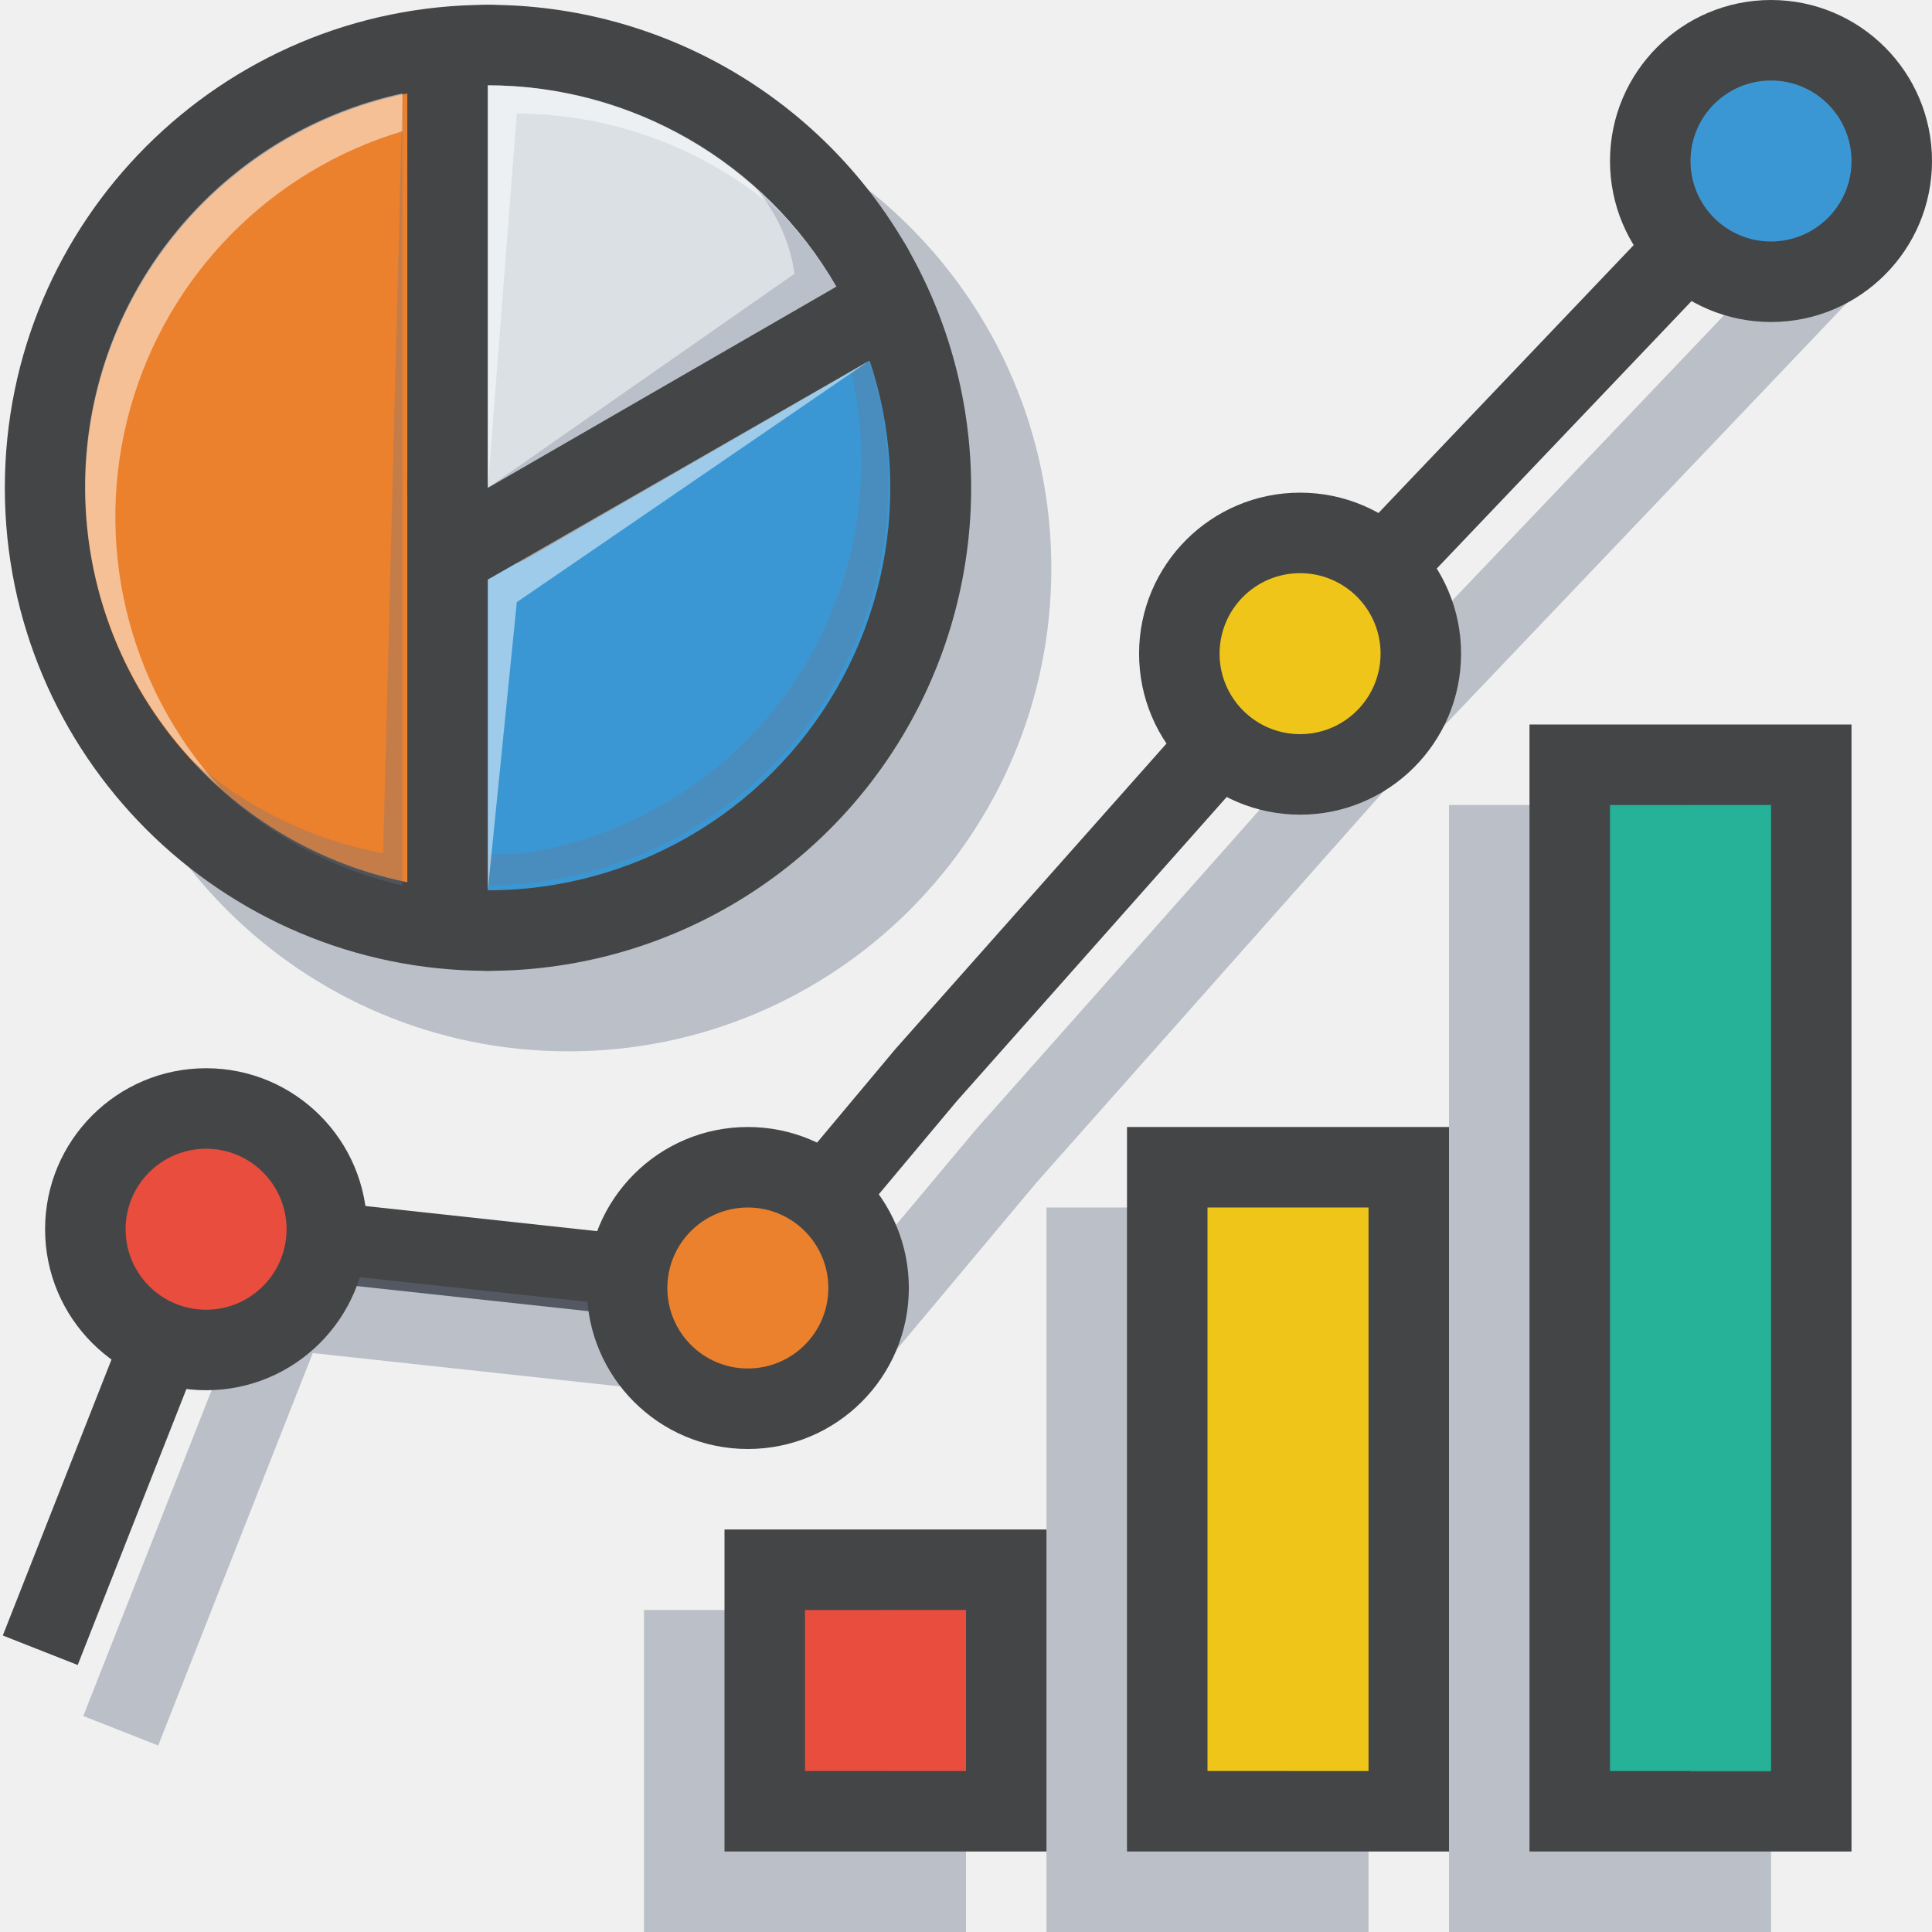
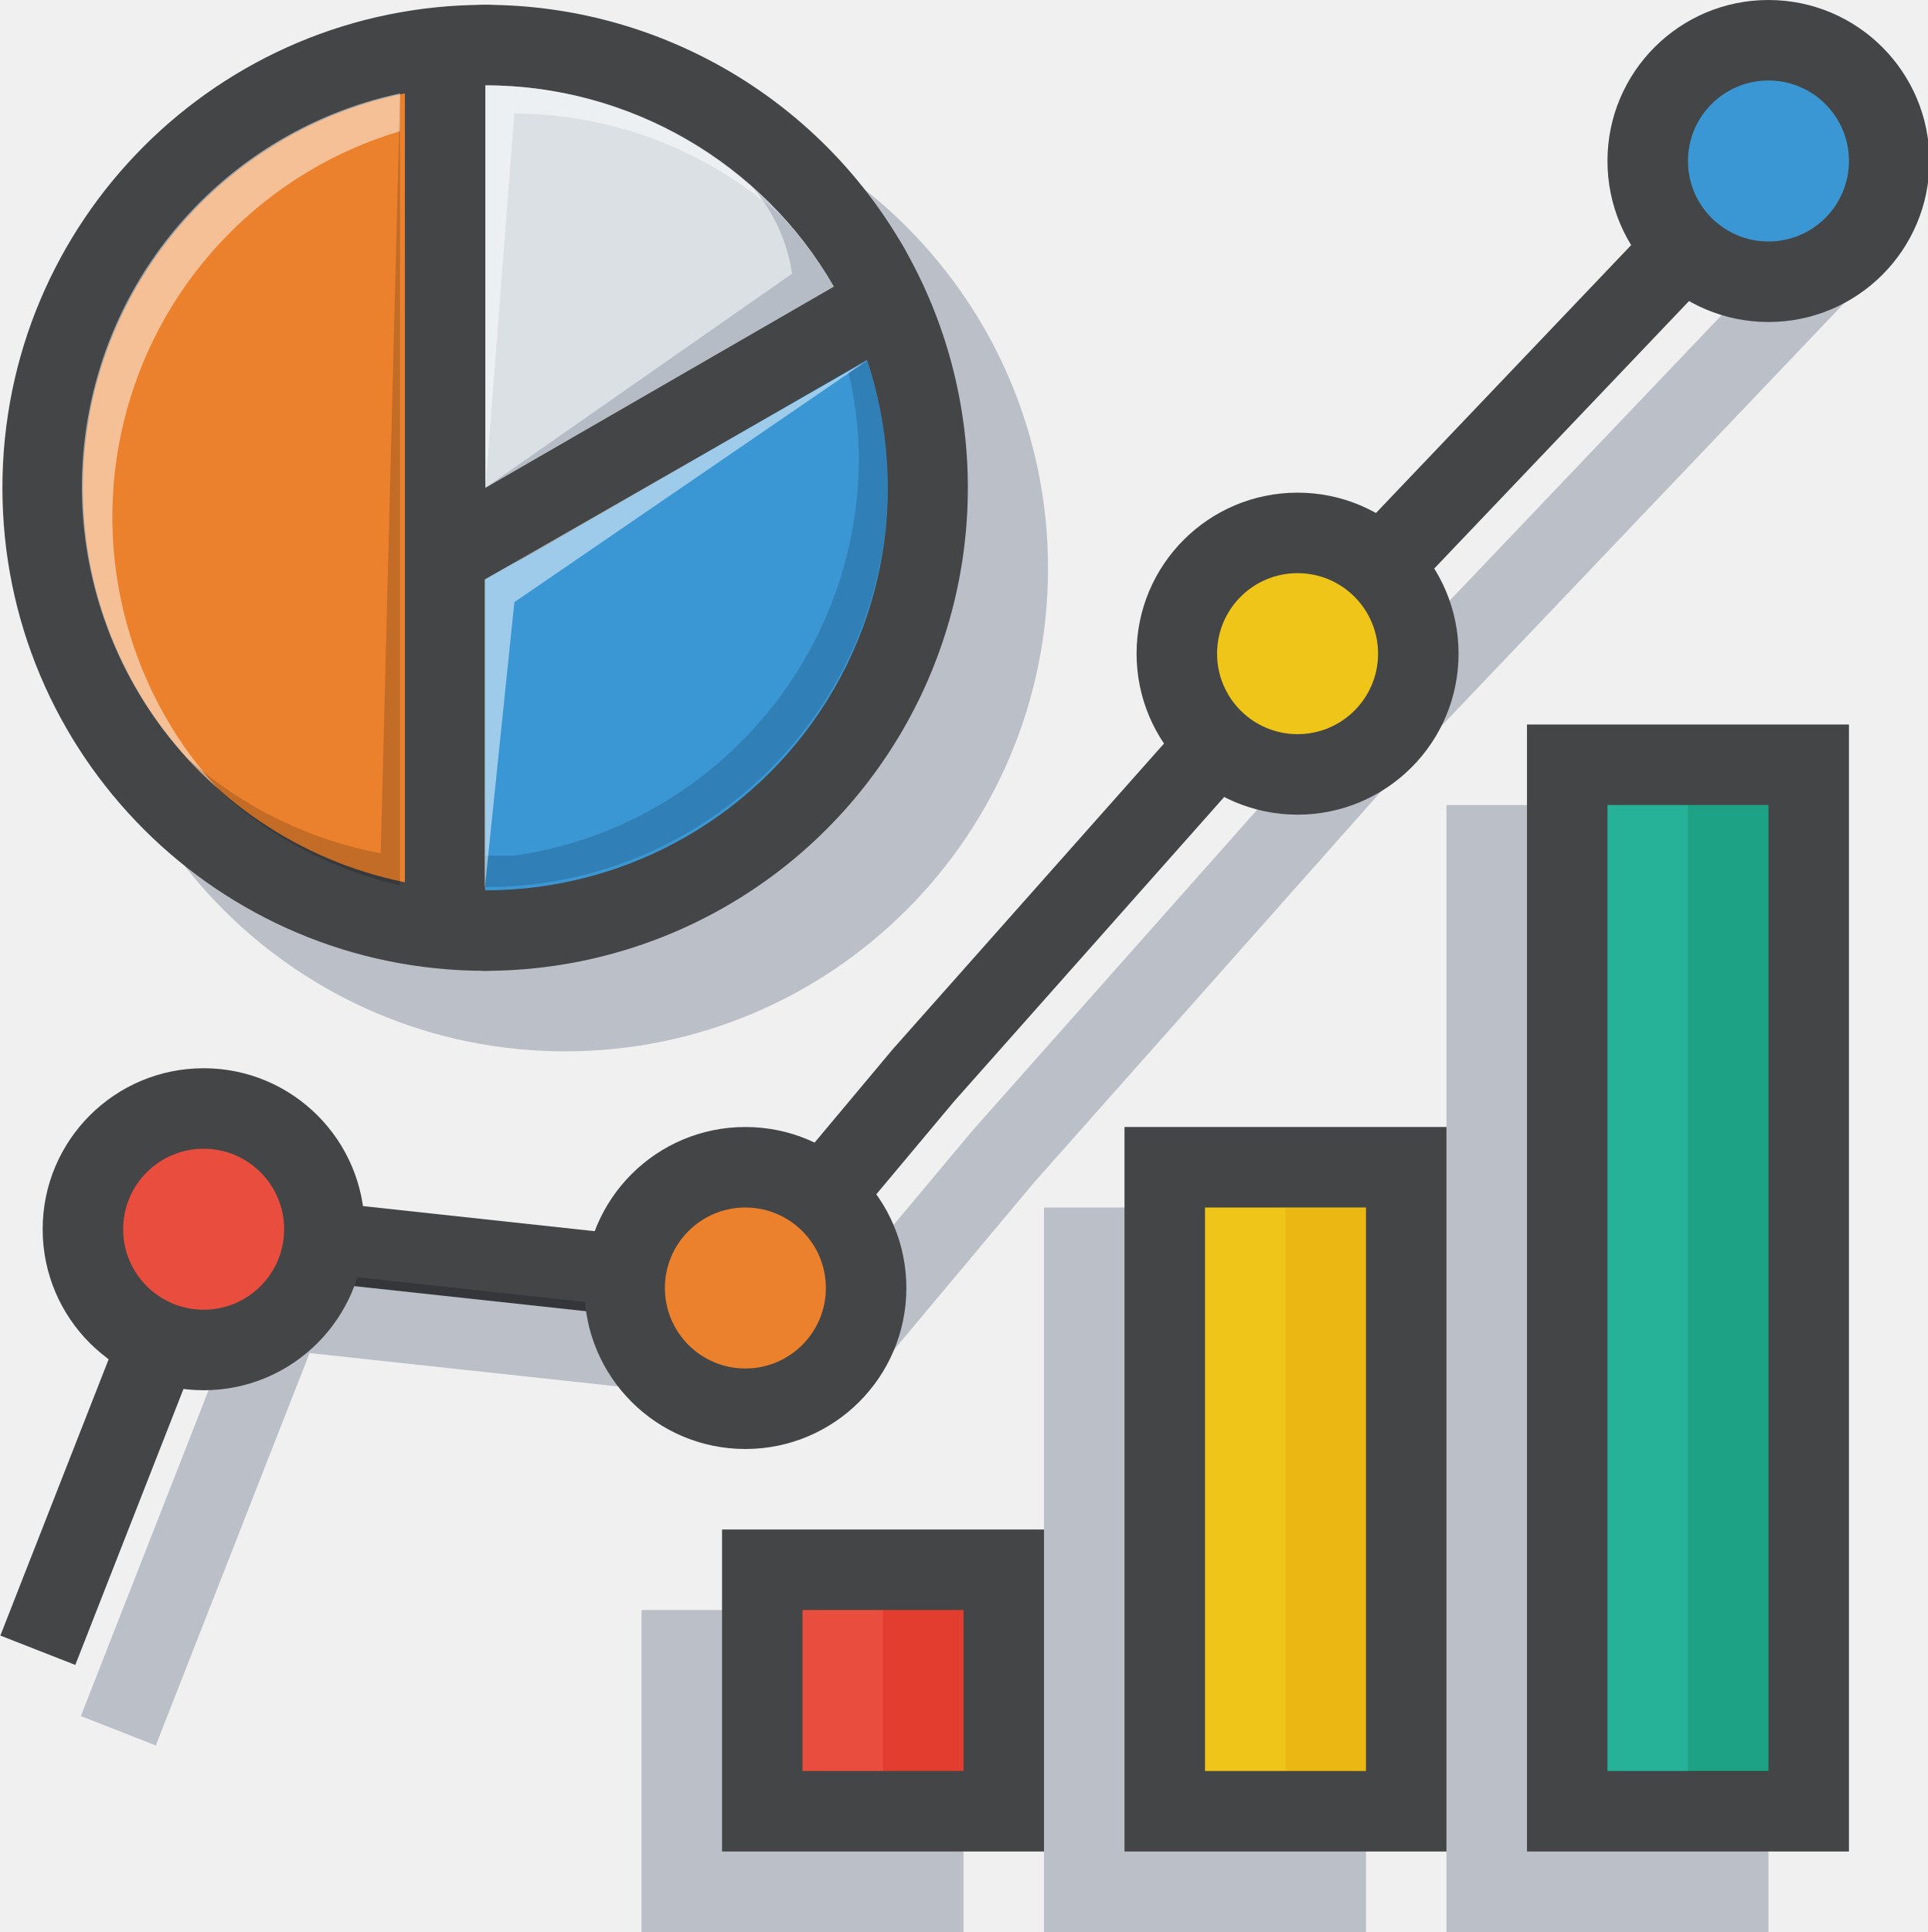
- <svg xmlns="http://www.w3.org/2000/svg" viewBox="0 0 24 24">
+ <svg xmlns="http://www.w3.org/2000/svg" viewBox="0 0 23.95 24">
  <defs>
-     <clipPath id="clip-path">
-       <rect id="SVGID" width="24" height="24" transform="translate(24) rotate(90)" fill="none" />
+     <style>.cls-1,.cls-13,.cls-14{fill:none;}.cls-2{isolation:isolate;}.cls-3{clip-path:url(#clip-path);}.cls-16,.cls-4{fill:#69768b;}.cls-14,.cls-4{opacity:0.4;}.cls-14,.cls-16,.cls-4,.cls-7{mix-blend-mode:multiply;}.cls-5{fill:#26b298;}.cls-6{fill:#444546;}.cls-16,.cls-7{opacity:0.3;}.cls-8{fill:#efc519;}.cls-9{fill:#e84d3d;}.cls-10{fill:#eb802d;}.cls-11{fill:#3b97d3;}.cls-12{fill:#dbe0e4;}.cls-13{stroke:#444546;}.cls-13,.cls-14{stroke-miterlimit:10;}.cls-14{stroke:#69768b;}.cls-15{fill:#fff;opacity:0.5;}.cls-15,.cls-16{fill-rule:evenodd;}</style>
+     <clipPath id="clip-path" transform="translate(-0.03)">
+       <rect id="SVGID" class="cls-1" width="24" height="24" transform="translate(24 0) rotate(90)" />
    </clipPath>
  </defs>
-   <g style="isolation:isolate">
-     <g id="Layer_1" data-name="Layer 1">
-       <g clip-path="url(#clip-path)">
-         <rect x="18" y="10" width="4" height="14" fill="#69768b" opacity="0.4" />
-         <rect x="13" y="15" width="4" height="9" fill="#69768b" opacity="0.4" />
-         <rect x="8" y="20" width="4" height="4" transform="translate(32 12) rotate(90)" fill="#69768b" opacity="0.4" />
-         <rect x="19.5" y="9.5" width="3" height="13" fill="#26b298" />
-         <path d="M22,10V22H20V10h2m1-1H19V23h4V9Z" fill="#444546" />
-         <g opacity="0.3">
-           <rect x="21" y="10" width="1" height="12.01" fill="#26b298" />
+   <g class="cls-2">
+     <g id="Layer_2" data-name="Layer 2">
+       <g id="Layer_1-2" data-name="Layer 1">
+         <g class="cls-3">
+           <rect class="cls-4" x="17.97" y="10" width="4" height="14" />
+           <rect class="cls-4" x="12.97" y="15" width="4" height="9" />
+           <rect class="cls-4" x="8" y="20" width="4" height="4" transform="translate(31.97 12) rotate(90)" />
+           <rect class="cls-5" x="19.47" y="9.5" width="3" height="13" />
+           <path class="cls-6" d="M22,10V22H20V10h2m1-1H19V23h4V9Z" transform="translate(-0.03)" />
+           <g class="cls-7">
+             <rect class="cls-5" x="20.97" y="10" width="1" height="12.01" />
+           </g>
+           <rect class="cls-8" x="14.47" y="14.5" width="3" height="8" />
+           <path class="cls-6" d="M17,15v7H15V15h2m1-1H14v9h4V14Z" transform="translate(-0.03)" />
+           <g class="cls-7">
+             <rect class="cls-8" x="15.97" y="15.01" width="1" height="6.99" />
+           </g>
+           <rect class="cls-9" x="9.47" y="19.5" width="3" height="3" />
+           <path class="cls-6" d="M12,20v2H10V20h2m1-1H9v4h4V19Z" transform="translate(-0.03)" />
+           <g class="cls-7">
+             <rect class="cls-9" x="10.97" y="20" width="1" height="2" />
+           </g>
+           <circle class="cls-4" cx="7.02" cy="7.06" r="6" />
+           <path class="cls-10" d="M6.06,11.56a5.5,5.5,0,0,1,0-11,.5.5,0,0,1,.5.5v10A.5.5,0,0,1,6.06,11.56Z" transform="translate(-0.03)" />
+           <path class="cls-6" d="M6.06,1.06v10a5,5,0,0,1,0-10m0-1a6,6,0,0,0,0,12,1,1,0,0,0,1-1v-10a1,1,0,0,0-1-1Z" transform="translate(-0.03)" />
+           <path class="cls-11" d="M6.06,11.56a.5.5,0,0,1-.5-.5v-5a.48.48,0,0,1,.25-.43l4.33-2.5a.45.45,0,0,1,.25-.07.5.5,0,0,1,.43.25,5.5,5.5,0,0,1-4.76,8.25Z" transform="translate(-0.03)" />
+           <path class="cls-6" d="M10.39,3.56a5,5,0,0,1-4.33,7.5v-5l4.33-2.5m0-1a1,1,0,0,0-.5.13L5.56,5.19a1,1,0,0,0-.5.87v5a1,1,0,0,0,1,1,6,6,0,0,0,5.19-9,1,1,0,0,0-.86-.5Z" transform="translate(-0.03)" />
+           <path class="cls-12" d="M6.06,6.56a.45.45,0,0,1-.25-.07.48.48,0,0,1-.25-.43v-5a.5.5,0,0,1,.5-.5,5.5,5.5,0,0,1,4.76,2.75.46.46,0,0,1,0,.38.5.5,0,0,1-.23.3L6.31,6.49A.47.47,0,0,1,6.06,6.56Z" transform="translate(-0.03)" />
+           <path class="cls-6" d="M6.06,1.06a5,5,0,0,1,4.33,2.5L6.06,6.06v-5m0-1a1,1,0,0,0-1,1v5a1,1,0,0,0,.5.86,1,1,0,0,0,.5.14,1,1,0,0,0,.5-.14l4.33-2.5a1,1,0,0,0,.36-1.36,6,6,0,0,0-5.19-3Z" transform="translate(-0.03)" />
+           <polygon class="cls-6" points="6.02 7.2 6.89 6.71 6 6.59 6.02 7.2" />
+           <polyline class="cls-13" points="0.47 20.5 2.52 15.27 9.26 16 11.47 13.36 16.12 8.12 21.95 2" />
+           <polyline class="cls-14" points="1.47 21.5 3.52 16.27 10.26 17 12.47 14.36 17.12 9.12 22.95 3" />
+           <circle class="cls-9" cx="2.52" cy="15.27" r="1.5" />
+           <path class="cls-6" d="M2.56,14.27a1,1,0,1,1-1,1,1,1,0,0,1,1-1m0-1a2,2,0,1,0,2,2,2,2,0,0,0-2-2Z" transform="translate(-0.03)" />
+           <circle class="cls-8" cx="16.12" cy="8.12" r="1.5" />
+           <path class="cls-6" d="M16.15,7.12a1,1,0,1,1-1,1,1,1,0,0,1,1-1m0-1a2,2,0,1,0,2,2,2,2,0,0,0-2-2Z" transform="translate(-0.03)" />
+           <circle class="cls-11" cx="21.95" cy="2" r="1.5" />
+           <path class="cls-6" d="M22,1a1,1,0,1,1-1,1,1,1,0,0,1,1-1m0-1a2,2,0,1,0,2,2,2,2,0,0,0-2-2Z" transform="translate(-0.03)" />
+           <circle class="cls-10" cx="9.26" cy="16" r="1.5" />
+           <path class="cls-6" d="M9.29,15a1,1,0,1,1-1,1,1,1,0,0,1,1-1m0-1a2,2,0,1,0,2,2,2,2,0,0,0-2-2Z" transform="translate(-0.03)" />
+           <path class="cls-15" d="M5,1.63V1.16A5,5,0,0,0,2.73,9.79,5,5,0,0,1,5,1.63Z" transform="translate(-0.03)" />
+           <path class="cls-15" d="M6.06,1.06v5l.36-4.65A5,5,0,0,1,9.74,2.69,5,5,0,0,0,6.06,1.06Z" transform="translate(-0.03)" />
+           <path class="cls-16" d="M10.39,3.56a5.13,5.13,0,0,0-1-1.22A2.11,2.11,0,0,1,9.87,3.4L6.06,6.06Z" transform="translate(-0.03)" />
+           <path class="cls-16" d="M5,1.16,4.76,10.6A5,5,0,0,1,2.37,9.43,5,5,0,0,0,5,11Z" transform="translate(-0.03)" />
+           <path class="cls-16" d="M10.8,4.48l-.23.14a4.85,4.85,0,0,1,.13,1.09,5,5,0,0,1-4.28,4.92l-.36,0v.39a5,5,0,0,0,5-5A4.89,4.89,0,0,0,10.8,4.48Z" transform="translate(-0.03)" />
+           <polygon class="cls-15" points="6.02 11.06 6.02 7.2 10.77 4.48 6.39 7.48 6.02 11.06" />
        </g>
-         <rect x="14.5" y="14.5" width="3" height="8" fill="#efc519" />
-         <path d="M17,15v7H15V15h2m1-1H14v9h4V14Z" fill="#444546" />
-         <g opacity="0.3">
-           <rect x="16" y="15.01" width="1" height="6.99" fill="#efc519" />
-         </g>
-         <rect x="9.5" y="19.5" width="3" height="3" fill="#e84d3d" />
-         <path d="M12,20v2H10V20h2m1-1H9v4h4V19Z" fill="#444546" />
-         <g opacity="0.3">
-           <rect x="11" y="20" width="1" height="2" fill="#e84d3d" />
-         </g>
-         <circle cx="7.06" cy="7.06" r="6" fill="#69768b" opacity="0.4" />
-         <path d="M6.06,11.56a5.5,5.5,0,0,1,0-11,.5.5,0,0,1,.5.5v10A.5.5,0,0,1,6.06,11.56Z" fill="#eb802d" />
-         <path d="M6.06,1.06v10a5,5,0,0,1,0-10m0-1a6,6,0,0,0,0,12,1,1,0,0,0,1-1v-10a1,1,0,0,0-1-1Z" fill="#444546" />
-         <path d="M6.06,11.56a.5.5,0,0,1-.5-.5v-5a.5.5,0,0,1,.25-.43l4.33-2.5a.5.5,0,0,1,.68.18,5.5,5.5,0,0,1-4.76,8.25Z" fill="#3b97d3" />
-         <path d="M10.39,3.56a5,5,0,0,1-4.33,7.5v-5l4.33-2.5m0-1a1,1,0,0,0-.5.13L5.56,5.19a1,1,0,0,0-.5.87v5a1,1,0,0,0,1,1,6,6,0,0,0,5.2-9,1,1,0,0,0-.87-.5Z" fill="#444546" />
-         <path d="M6.06,6.56a.5.5,0,0,1-.5-.5v-5a.5.5,0,0,1,.5-.5,5.52,5.52,0,0,1,4.76,2.75.5.5,0,0,1-.18.68L6.31,6.49A.5.5,0,0,1,6.06,6.56Z" fill="#dbe0e4" />
-         <path d="M6.06,1.06a5,5,0,0,1,4.33,2.5L6.06,6.06v-5m0-1a1,1,0,0,0-1,1v5a1,1,0,0,0,1.5.87l4.33-2.5a1,1,0,0,0,.37-1.37,6,6,0,0,0-5.2-3Z" fill="#444546" />
-         <polygon points="6.06 7.2 6.92 6.71 6.03 6.59 6.06 7.2" fill="#444546" />
-         <polyline points="0.5 20.5 2.56 15.27 9.29 16 11.5 13.36 16.15 8.12 21.98 2" fill="none" stroke="#444546" stroke-miterlimit="10" />
-         <polyline points="1.5 21.5 3.56 16.27 10.29 17 12.5 14.36 17.15 9.12 22.98 3" fill="none" stroke="#69768b" stroke-miterlimit="10" opacity="0.4" />
-         <circle cx="2.56" cy="15.27" r="1.5" fill="#e84d3d" />
-         <path d="M2.56,14.27a1,1,0,1,1-1,1,1,1,0,0,1,1-1m0-1a2,2,0,1,0,2,2,2,2,0,0,0-2-2Z" fill="#444546" />
-         <circle cx="16.15" cy="8.12" r="1.5" fill="#efc519" />
-         <path d="M16.15,7.12a1,1,0,1,1-1,1,1,1,0,0,1,1-1m0-1a2,2,0,1,0,2,2,2,2,0,0,0-2-2Z" fill="#444546" />
-         <circle cx="21.98" cy="2" r="1.5" fill="#3b97d3" />
-         <path d="M22,1a1,1,0,1,1-1,1,1,1,0,0,1,1-1m0-1a2,2,0,1,0,2,2,2,2,0,0,0-2-2Z" fill="#444546" />
-         <circle cx="9.29" cy="16" r="1.5" fill="#eb802d" />
-         <path d="M9.29,15a1,1,0,1,1-1,1,1,1,0,0,1,1-1m0-1a2,2,0,1,0,2,2,2,2,0,0,0-2-2Z" fill="#444546" />
-         <path d="M5,1.63V1.16A5,5,0,0,0,2.73,9.78,5,5,0,0,1,5,1.63Z" fill="#fff" fill-rule="evenodd" opacity="0.5" />
-         <path d="M6.06,1.06v5l.36-4.65A5,5,0,0,1,9.74,2.69,5,5,0,0,0,6.06,1.06Z" fill="#fff" fill-rule="evenodd" opacity="0.5" />
-         <path d="M10.39,3.56a5.12,5.12,0,0,0-1-1.22A2.09,2.09,0,0,1,9.87,3.4L6.06,6.06Z" fill="#69768b" fill-rule="evenodd" opacity="0.3" />
-         <path d="M5,1.16,4.76,10.6A5,5,0,0,1,2.37,9.43,5,5,0,0,0,5,11Z" fill="#69768b" fill-rule="evenodd" opacity="0.3" />
-         <path d="M10.8,4.48l-.23.13a4.92,4.92,0,0,1-4.15,6l-.36,0v.39A5,5,0,0,0,10.8,4.48Z" fill="#69768b" fill-rule="evenodd" opacity="0.3" />
-         <polygon points="6.06 11.06 6.06 7.2 10.8 4.48 6.42 7.48 6.06 11.06" fill="#fff" fill-rule="evenodd" opacity="0.5" />
      </g>
    </g>
  </g>
</svg>
